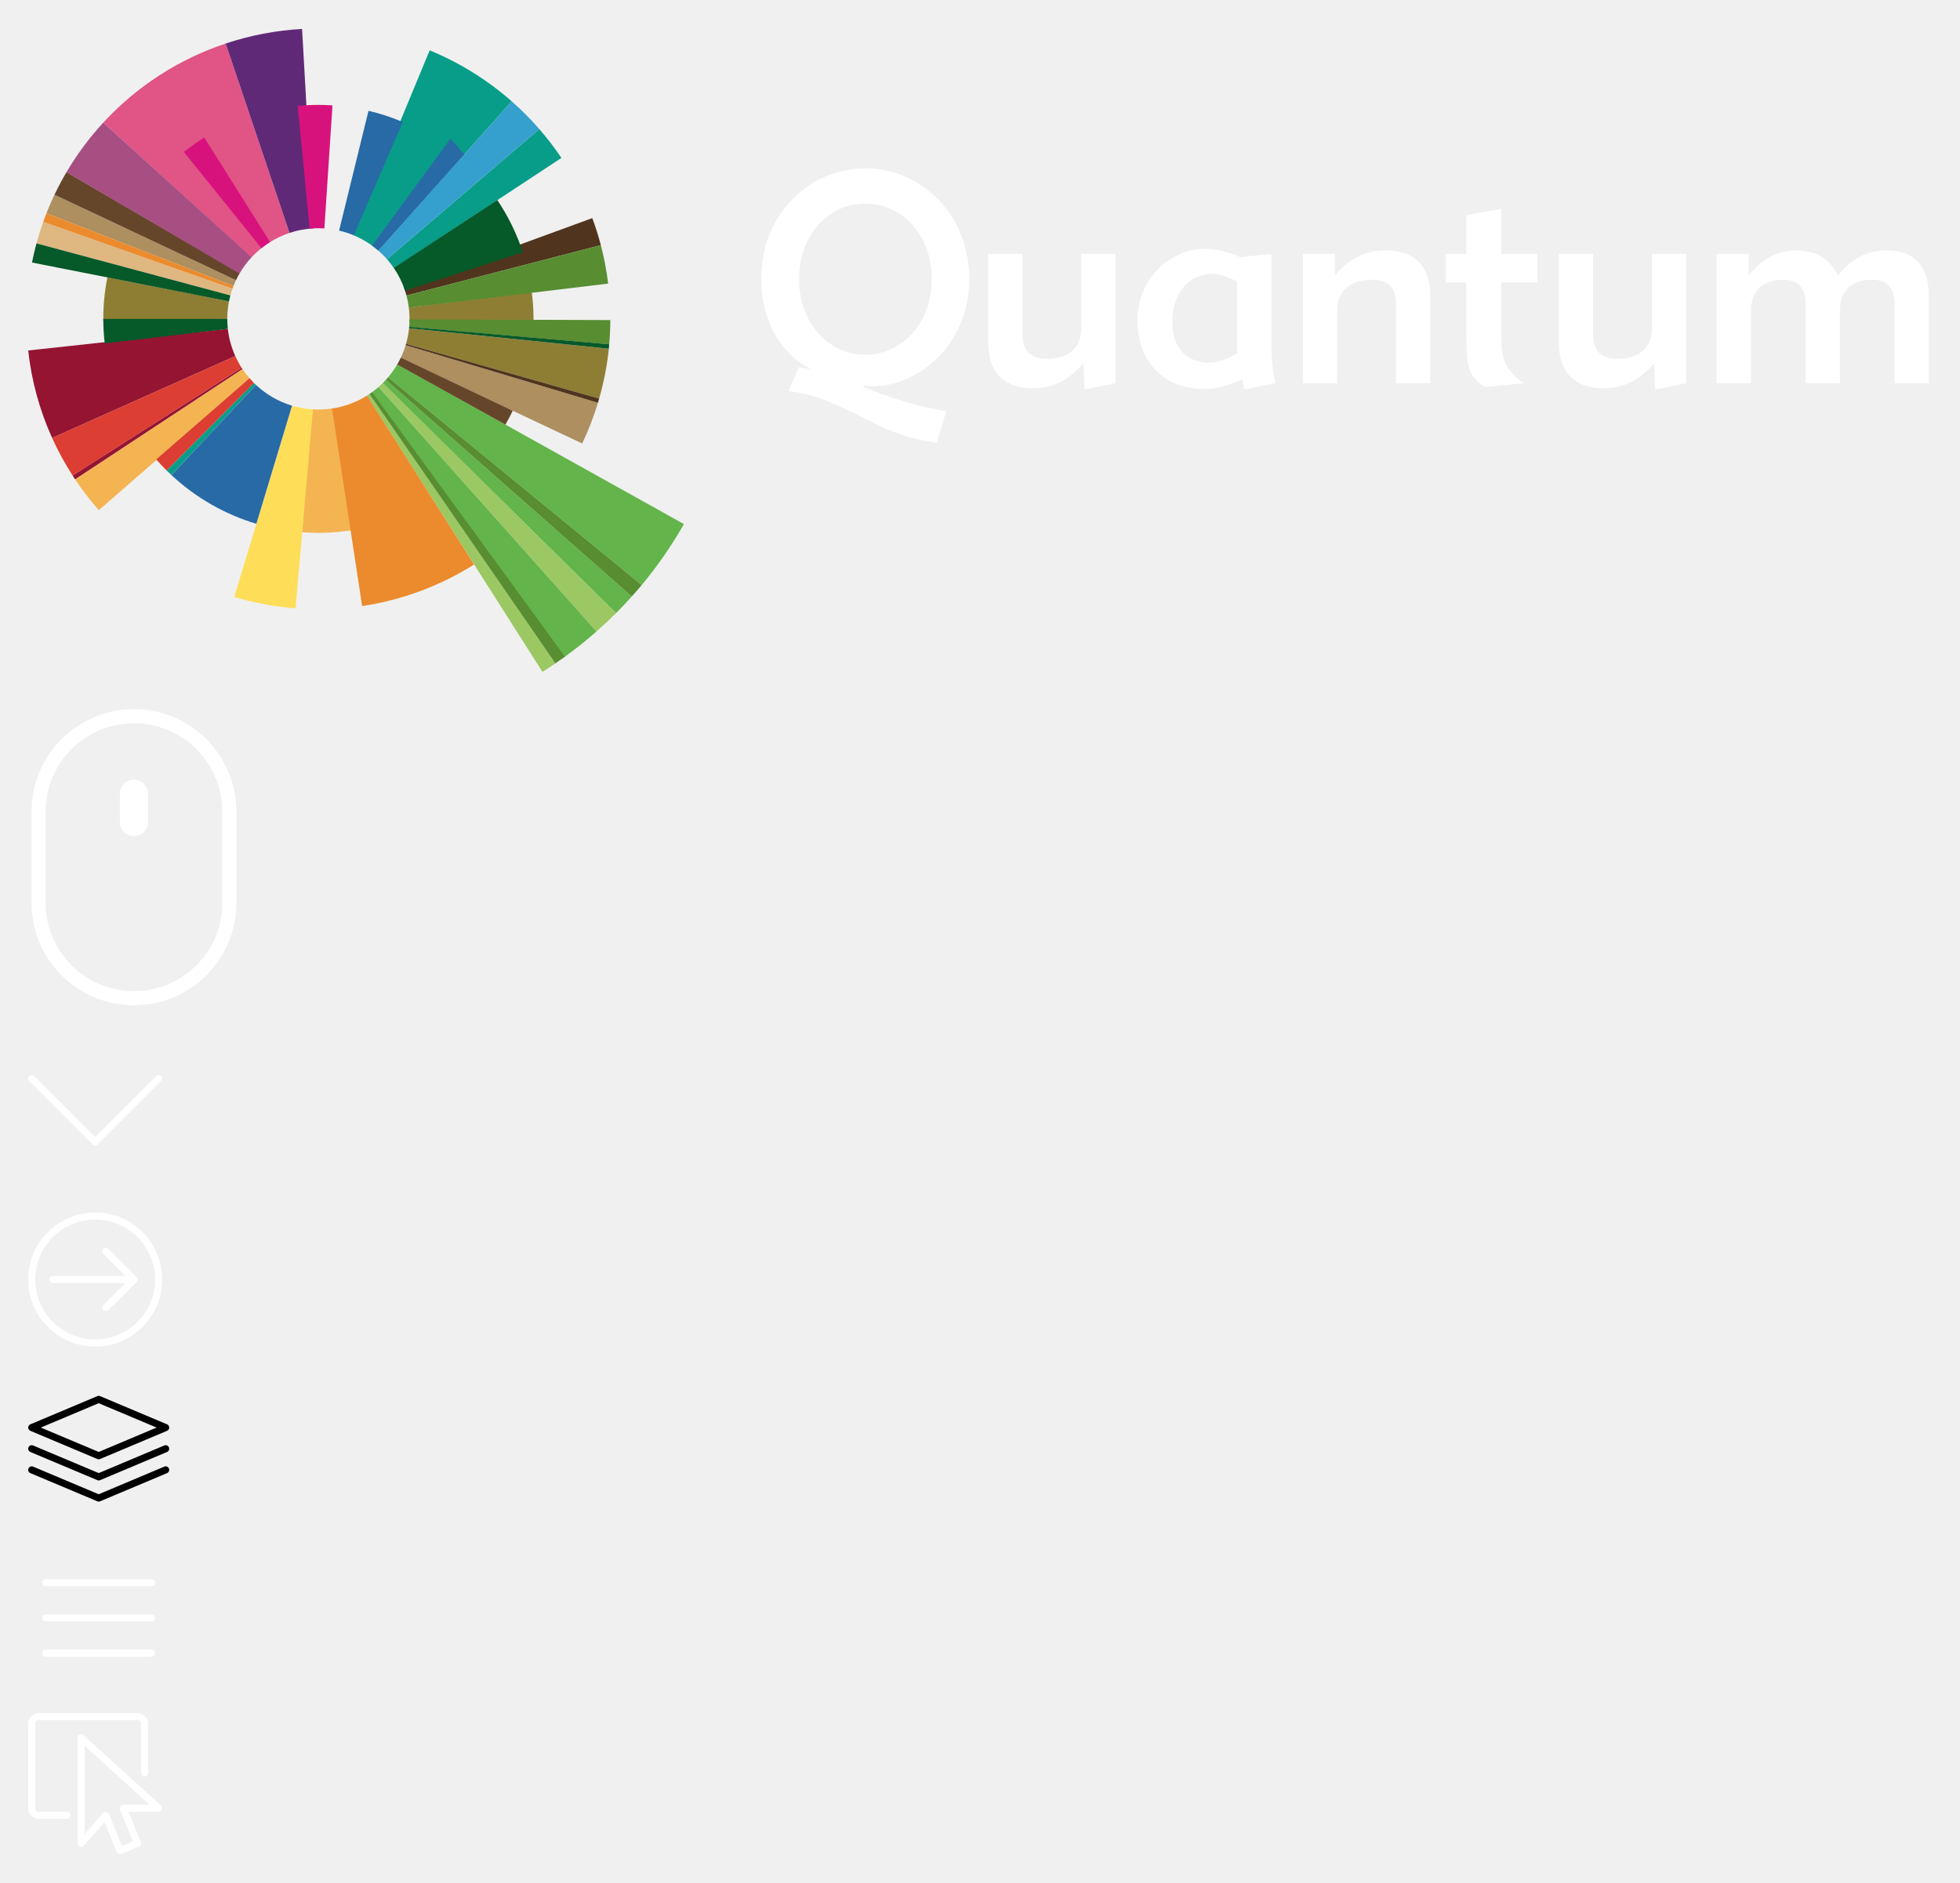
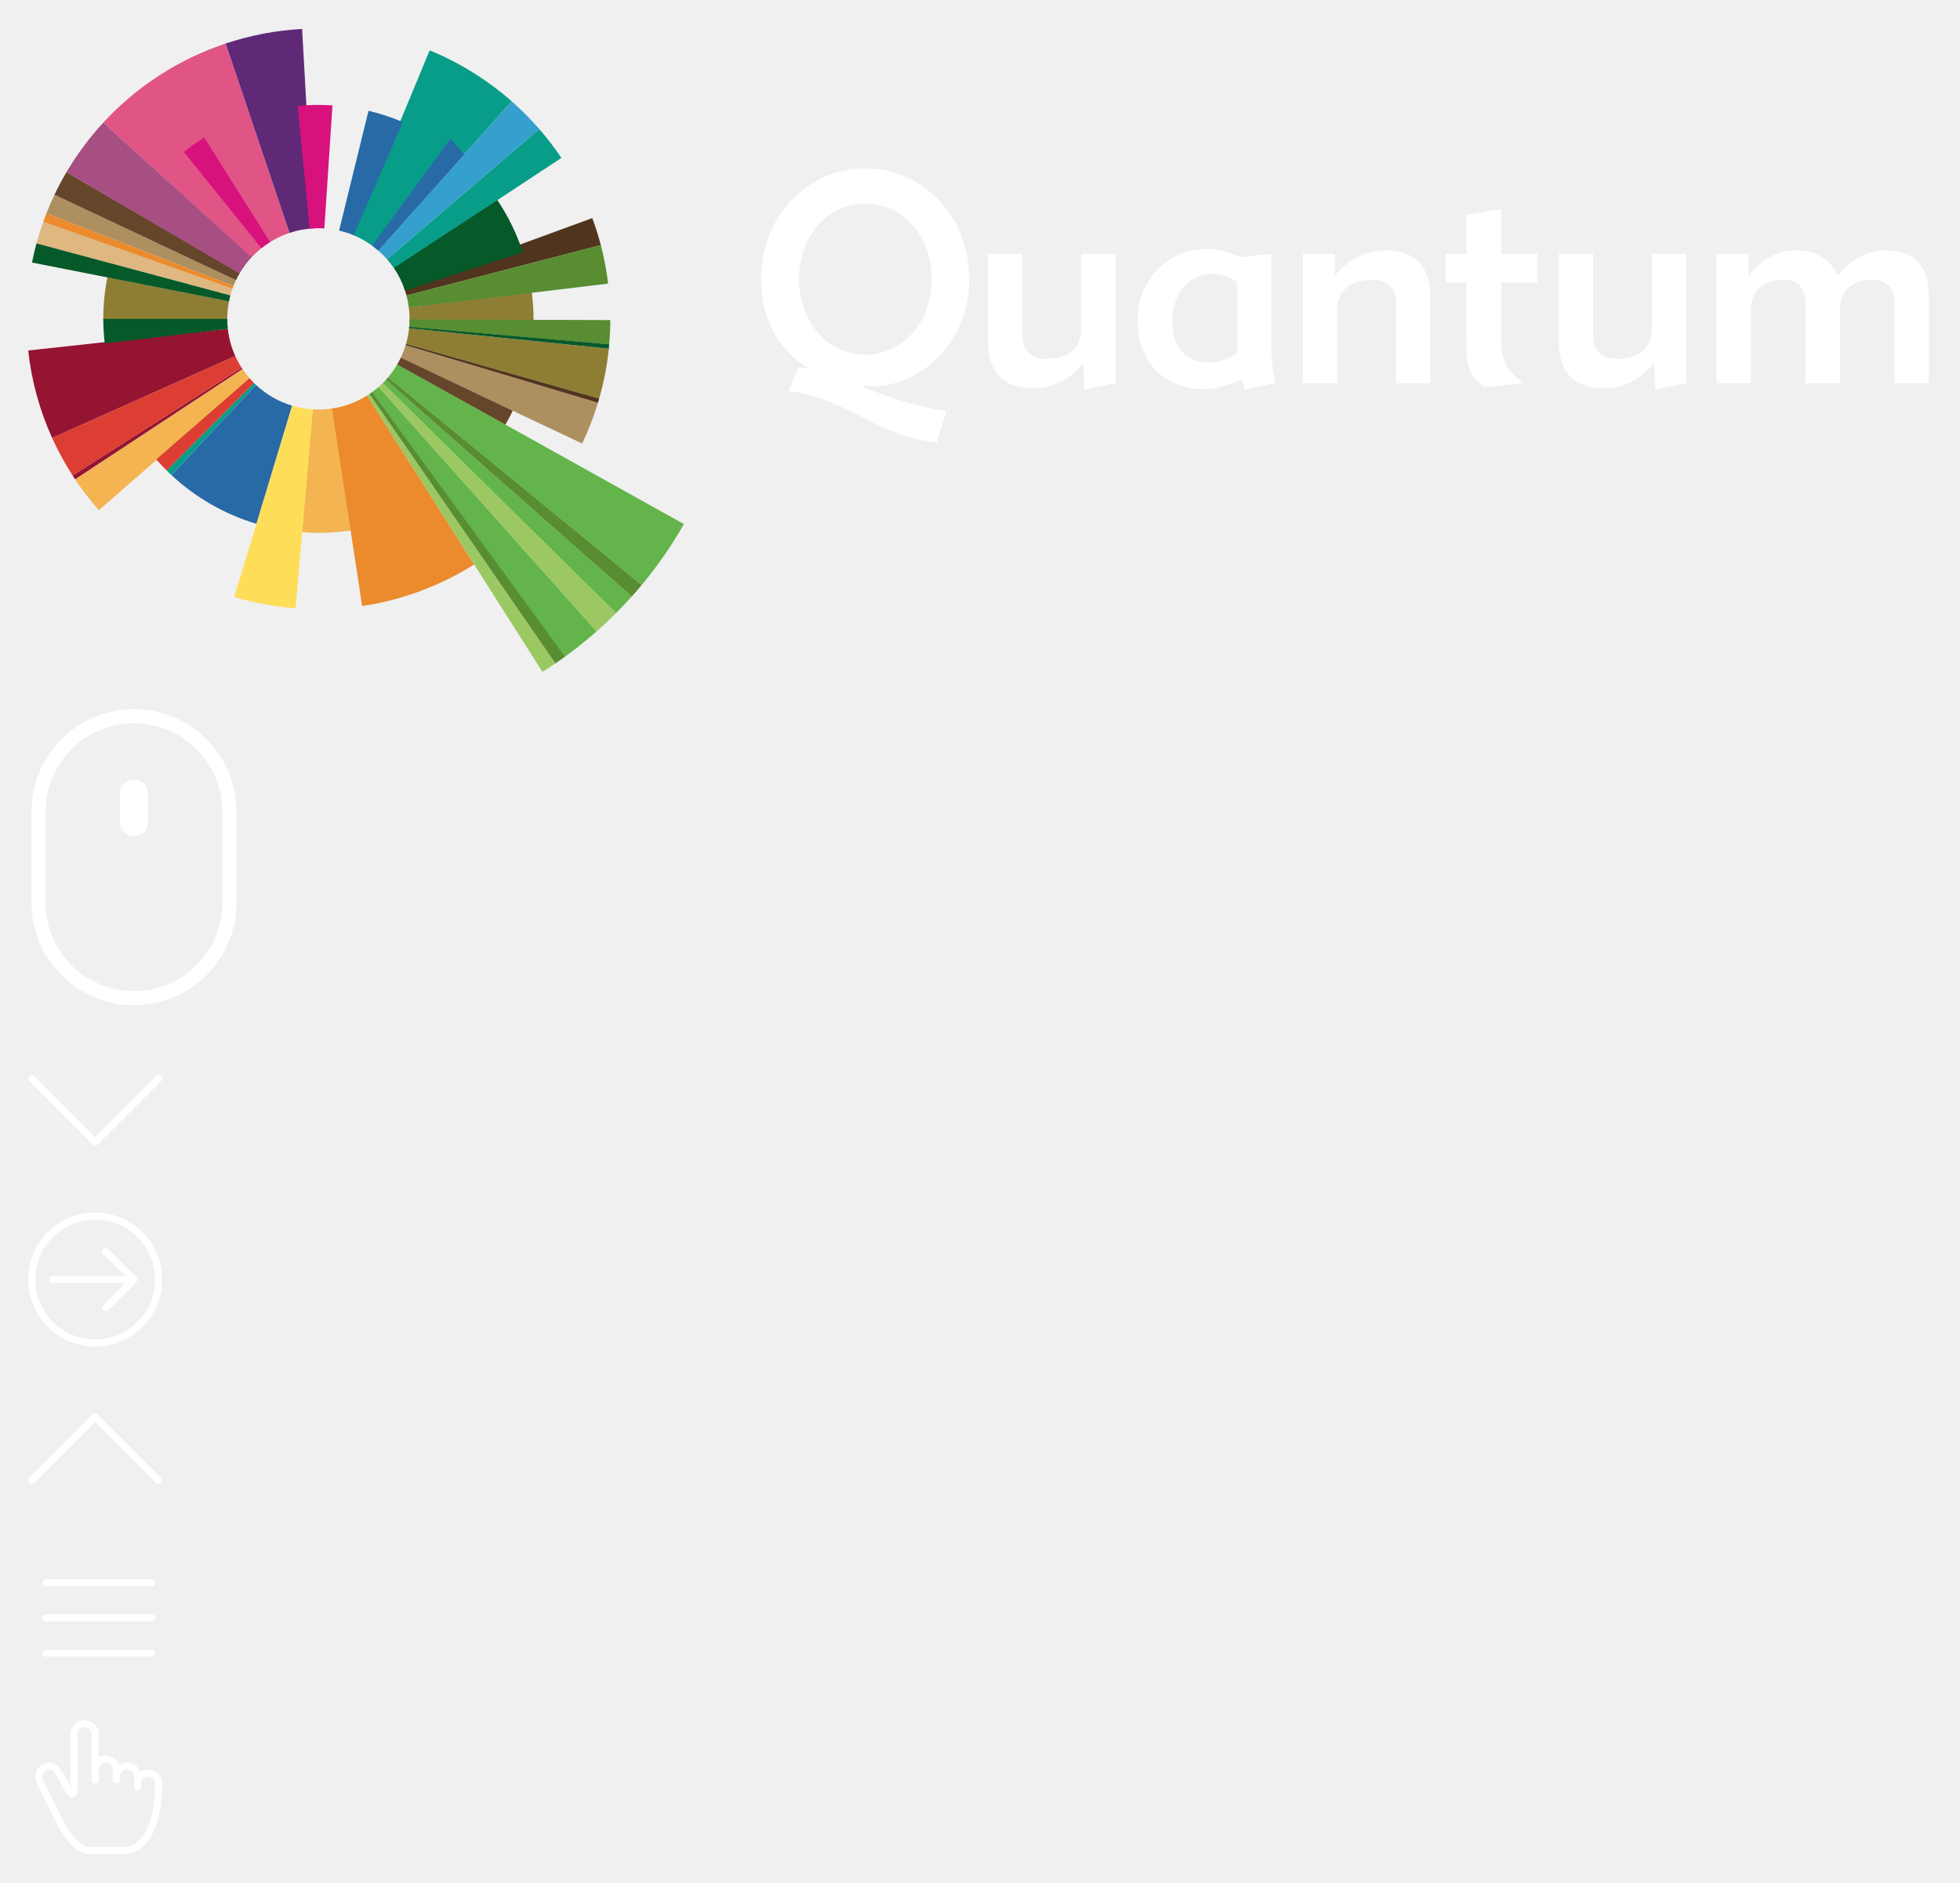
<svg xmlns="http://www.w3.org/2000/svg" xmlns:xlink="http://www.w3.org/1999/xlink" height="267" width="278">
  <svg height="92" width="270" x="4" y="4">
    <defs>
      <path id="a" d="M.007 21.412V.062H30.39v21.35H.007z" />
    </defs>
    <g fill="none" fill-rule="evenodd">
      <path d="M118.723 46.319c5.24 0 9.431-4.504 9.431-10.718 0-6.254-4.15-10.716-9.431-10.716-5.282 0-9.39 4.503-9.39 10.716 0 6.173 4.15 10.718 9.39 10.718zm-.964 8.59c-3.48-1.752-6.623-3.127-9.935-3.42l1.467-3.377c.587.042 1.216.167 1.803.292-4.485-2.294-7.126-7.047-7.126-12.803 0-4.42 1.509-8.256 4.317-11.216 2.767-2.92 6.498-4.504 10.438-4.504a14.27 14.27 0 0 1 8.97 3.17c3.689 2.96 5.785 7.422 5.785 12.55 0 4.922-2.096 9.383-5.743 12.26-2.473 1.919-5.24 2.92-7.755 2.92-.503 0-.964 0-1.509-.084v.208c3.73 1.46 7.504 2.794 11.738 3.42l-1.342 4.462c-5.198-.667-8.467-2.544-11.108-3.878zm23.264-22.893v11.467c0 2.252 1.174 3.42 3.353 3.42 3.103 0 4.989-1.46 4.989-4.421V32.016h4.862v18.347l-4.4.876-.169-3.711c-2.012 2.377-4.317 3.544-7.126 3.544-4.15 0-6.371-2.251-6.371-6.546v-12.51h4.862m30.433 3.919c-1.342-.708-2.474-1.084-3.438-1.084-3.354 0-5.742 2.627-5.742 6.84 0 3.627 1.97 5.754 5.239 5.754 1.132 0 2.431-.418 3.94-1.293V35.935zm.712 13.886c-2.054.918-3.815 1.376-5.366 1.376-5.742 0-9.473-4.002-9.473-9.674 0-5.963 4.527-10.216 9.683-10.216 1.593 0 3.186.416 4.904 1.167l4.402-.458v12.801c0 2.044.21 3.879.587 5.546l-4.402.876-.335-1.418zm8.635.542V32.016h4.527V35.1c2.012-2.418 4.36-3.586 7.168-3.586 4.15 0 6.372 2.252 6.372 6.547v12.301h-4.863V39.105c0-2.253-1.132-3.42-3.311-3.42-3.102 0-5.03 1.46-5.03 4.42v10.258h-4.863m23.181-14.303h-2.935v-4.044h2.935V26.51l4.946-.875v6.38h5.114v4.044h-5.114v6.882c0 3.46.125 5.254 3.185 7.422l-5.49.542c-2.516-1.5-2.641-3.627-2.641-7.046V36.06m17.982-4.044v11.467c0 2.252 1.173 3.42 3.353 3.42 3.103 0 4.989-1.46 4.989-4.421V32.016h4.862v18.347l-4.401.876-.168-3.711c-2.012 2.377-4.317 3.544-7.126 3.544-4.15 0-6.372-2.251-6.372-6.546v-12.51h4.863m30.139 18.347V39.105c0-2.21-1.09-3.42-3.102-3.42-2.892 0-4.653 1.46-4.653 4.42v10.258h-4.863V32.016h4.528V35.1c1.928-2.418 4.108-3.586 6.832-3.586 2.683 0 4.611 1.126 5.869 3.586 1.76-2.335 4.15-3.586 6.874-3.586 3.898 0 5.994 2.21 5.994 6.547v12.301h-4.862V39.105c0-2.21-1.09-3.42-3.102-3.42-2.892 0-4.653 1.46-4.653 4.42v10.258h-4.862" fill="#FFF" />
      <path fill="#089D89" d="M68.576 10.37a41.464 41.464 0 0 0-11.634-7.227l-10.852 26.2a12.94 12.94 0 0 1 3.568 2.202L68.576 10.37m7.053 8.031a41.5 41.5 0 0 0-3.137-4.088l-21.6 18.459c.355.404.688.828.991 1.274L75.63 18.401M32.02 50.327L19.632 62.74c.218.216.443.424.668.634l12.004-12.779c-.095-.089-.191-.176-.284-.268" />
      <path fill="#602977" d="M28.01 2.173l-.004.001L31.754 13.3 28.01 2.173" />
      <path fill="#B56C8E" d="M10.656 13.383c-.001 0-.002 0-.002.002l2.022 1.843-2.02-1.845" />
      <path fill="#9BC862" d="M72.94 91.306a59.5 59.5 0 0 0 1.841-1.207L48.43 51.87c-.131.089-.265.174-.4.258l24.91 39.178m-23.251-40.41l30.913 34.68a59.204 59.204 0 0 0 2.789-2.616L50.296 50.334c-.196.195-.4.38-.607.562" />
      <path fill="#065928" d="M10.653 41.396l.002.09 17.582-.148-.002-.09-17.582.148" />
      <path fill="#0072AD" d="M20.3 63.374a.435.435 0 0 0 .018.017l11.994-12.788-.008-.008L20.3 63.374" />
      <path fill="#693F17" d="M30.004 34.744c0 .002 0 .004-.002.005l.002-.005" />
      <path fill="#E05486" d="M37.052 29.042L28.006 2.174a41.458 41.458 0 0 0-17.35 11.209l2.02 1.845 18.976 17.298a12.937 12.937 0 0 1 5.4-3.484" />
      <path fill="#F4B452" d="M6.656 64.005a41.377 41.377 0 0 0 3.362 4.363l21.424-18.662a13.06 13.06 0 0 1-1.05-1.36L6.656 64.005m33.52-9.952l-1.333 17.439c.766.057 1.538.096 2.32.096 1.832 0 3.624-.17 5.368-.478l-3.088-17.22c-.74.132-1.502.203-2.28.203-.332 0-.66-.016-.987-.04" />
      <g transform="translate(0 42.58)">
        <mask id="b" fill="#fff">
          <use xlink:href="#a" />
        </mask>
        <path fill="#951432" d="M6.296 20.866c.117.182.232.366.352.546L30.39 5.762c-.038-.056-.073-.114-.11-.17L6.296 20.865M0 3.135a40.757 40.757 0 0 0 3.394 12.407L29.374 3.93a12.725 12.725 0 0 1-1.06-3.87L0 3.135" mask="url(#b)" />
      </g>
      <path fill="#DFB780" d="M2.13 27.469a39.78 39.78 0 0 0-.956 3.054L28.676 37.9c.088-.324.186-.641.297-.954L2.13 27.47" />
      <path fill="#AD8F60" d="M78.573 58.909a40.731 40.731 0 0 0 2.238-5.775l-27.274-8.175c-.19.622-.424 1.224-.701 1.803l25.737 12.147M3.723 23.624A40.628 40.628 0 0 0 2.59 26.25l26.527 10.317c.11-.279.225-.552.353-.82L3.723 23.624" />
      <path fill="#602977" d="M38.848.106A41.41 41.41 0 0 0 28.01 2.173l9.047 26.866a12.979 12.979 0 0 1 3.385-.645L38.848.106" />
      <path fill="#63B44A" d="M50.734 49.877a12.83 12.83 0 0 1-.438.457L83.39 82.96a59.06 59.06 0 0 0 2.214-2.344l-34.87-30.739m25.339 39.314a59.777 59.777 0 0 0 4.53-3.615l-30.914-34.68c-.3.262-.612.51-.937.745l27.321 37.55m10.944-10.205a59.34 59.34 0 0 0 5.988-8.647l-40.66-22.657a13.02 13.02 0 0 1-1.3 1.84l35.972 29.464" />
      <path fill="#8E7E34" d="M80.981 52.536a40.619 40.619 0 0 0 1.375-7.07l-28.335-2.9a12.741 12.741 0 0 1-.431 2.207l27.391 7.763m-52.5-13.803l-17.25-3.4a30.333 30.333 0 0 0-.581 5.9c0 .043.003.084.003.125l17.582-.11v-.014c0-.856.086-1.691.246-2.5m25.596 2.999l17.568.676c.015-.39.03-.781.03-1.175 0-1.294-.09-2.565-.249-3.816l-17.442 2.199a11.869 11.869 0 0 1 .093 2.116" />
      <path fill="#50341D" d="M80.81 53.134c.06-.198.114-.399.171-.598L53.59 44.773l-.053.187 27.274 8.174m.409-22.363a40.68 40.68 0 0 0-1.212-3.833l-26.74 9.78c.147.392.277.793.386 1.201l27.567-7.148" />
      <path fill="#DC3E33" d="M18.159 61.165c.475.54.962 1.069 1.473 1.575L32.02 50.327a13.143 13.143 0 0 1-.622-.672l-13.239 11.51M3.394 58.122a41.165 41.165 0 0 0 2.902 5.325L30.28 48.172a12.861 12.861 0 0 1-.906-1.661L3.394 58.12" />
      <path fill="#EB8B2D" d="M47.364 81.967a41.262 41.262 0 0 0 15.88-5.891l-15.197-23.96a12.885 12.885 0 0 1-4.957 1.835l4.274 28.016M2.59 26.25c-.16.404-.315.81-.46 1.219l26.843 9.478c.046-.128.094-.254.144-.38L2.59 26.25" />
      <path fill="#D8127D" d="M24.97 15.51a30.625 30.625 0 0 0-2.89 2.046l10.998 13.647c.39-.312.8-.601 1.224-.867L24.97 15.51m17.038 12.894l1.15-17.453a31.205 31.205 0 0 0-1.995-.072c-.99 0-1.968.052-2.933.143l1.69 17.412c.409-.038.823-.06 1.243-.06.283 0 .565.012.845.03" />
      <path fill="#66462B" d="M5.434 20.414a40.966 40.966 0 0 0-1.711 3.21L29.47 35.747c.163-.343.342-.677.533-1.003L5.434 20.414M52.85 46.732c-.157.33-.33.654-.516.97l15.352 8.529c.37-.643.72-1.3 1.041-1.971L52.85 46.732" />
      <path fill="#588D32" d="M82.404 44.845a41.3 41.3 0 0 0 .165-3.445l-28.481-.09c-.003.365-.02.727-.053 1.085l28.37 2.45m-.148-8.618a40.866 40.866 0 0 0-1.036-5.456l-27.567 7.148c.149.557.26 1.13.332 1.713l28.271-3.405m3.348 44.389a58.82 58.82 0 0 0 1.412-1.63L51.044 49.521c-.102.12-.204.24-.31.356l34.87 30.74m-9.471 8.532l-27.349-37.53c-.122.09-.246.178-.372.264l26.364 38.22c.457-.312.908-.63 1.357-.954" />
      <path fill="#FEDE59" d="M29.221 80.682a41.5 41.5 0 0 0 8.7 1.61l2.468-28.223a12.913 12.913 0 0 1-2.947-.52l-8.22 27.133" />
      <path fill="#A74E83" d="M12.676 15.228l-2.022-1.843a41.358 41.358 0 0 0-5.22 7.029L29.97 34.802a12.925 12.925 0 0 1 1.712-2.308L12.676 15.228" />
      <path fill="#065928" d="M82.356 45.465c.022-.208.03-.42.05-.628l-28.369-2.469-.016.197 28.335 2.9M1.173 30.527a40.95 40.95 0 0 0-.635 2.713l27.94 5.509c.056-.285.123-.566.196-.844-10.057-2.695-23.209-6.22-27.5-7.378m9.476 10.71c0 1.177.074 2.335.205 3.477l17.46-2.065c-.051-.463-.08-.934-.08-1.412H10.65m59.51-9.451a30.19 30.19 0 0 0-3.624-7.412l-14.683 9.63a12.78 12.78 0 0 1 1.594 3.226l16.713-5.444" />
      <path fill="#286AA6" d="M20.318 63.391A30.516 30.516 0 0 0 32.362 70.3l5.06-16.755a12.925 12.925 0 0 1-5.11-2.942L20.318 63.39m32.816-50.082a30.407 30.407 0 0 0-4.866-1.592L44.094 28.71c.721.167 1.42.389 2.09.67l6.95-16.072" />
      <path fill="#35A0CD" d="M49.658 31.545l.065.056c.414.365.804.756 1.17 1.17l21.6-18.458a41.473 41.473 0 0 0-3.913-3.94l-.004-.003-18.918 21.175" />
      <path fill="#286AA6" d="M49.658 31.545a12.92 12.92 0 0 0-.882-.702l11.122-15.18 1.96 2.231-12.2 13.65" />
    </g>
  </svg>
  <svg height="43" width="30" x="4" y="100">
    <g fill="none" fill-rule="evenodd">
      <rect width="27.062" height="40" x="1.469" y="1.596" stroke="#FFF" stroke-width="2" rx="13.531" />
      <rect width="4" height="8" x="13" y="10.596" fill="#FFF" rx="2" />
    </g>
  </svg>
  <svg height="20" width="20" x="4" y="147">
    <path fill="#fff" d="M0 6a.5.5 0 0 1 .853-.354l8.646 8.646 8.646-8.646a.5.5 0 0 1 .707.707l-9 9a.5.5 0 0 1-.707 0l-9-9a.498.498 0 0 1-.146-.354z" />
  </svg>
  <svg height="20" width="20" x="4" y="171">
    <path fill="#fff" d="M16.218 3.782C14.424 1.988 12.038 1 9.5 1s-4.923.988-6.718 2.782S0 7.962 0 10.499s.988 4.923 2.782 6.718 4.18 2.782 6.718 2.782 4.923-.988 6.718-2.782S19 13.037 19 10.499s-.988-4.923-2.782-6.717zM9.5 19C4.813 19 1 15.187 1 10.5S4.813 2 9.5 2c4.687 0 8.5 3.813 8.5 8.5S14.187 19 9.5 19z" />
    <path fill="#fff" d="M15.353 10.147l-4-4a.5.5 0 0 0-.707.707L13.793 10H3.5a.5.5 0 0 0 0 1h10.293l-3.146 3.147a.5.5 0 0 0 .706.706l4-4a.5.5 0 0 0 0-.707z" />
  </svg>
  <svg height="20" width="20" x="4" y="195">
-     <path d="M10 12a.502.502 0 0 1-.194-.039l-9.5-4a.501.501 0 0 1 0-.922l9.5-4a.502.502 0 0 1 .388 0l9.5 4a.501.501 0 0 1 0 .922l-9.5 4A.502.502 0 0 1 10 12zM1.788 7.5L10 10.957 18.212 7.5 10 4.043 1.788 7.5z" />
-     <path d="M10 15a.502.502 0 0 1-.194-.039l-9.5-4a.5.5 0 0 1 .388-.922L10 13.957l9.306-3.918a.5.5 0 1 1 .388.922l-9.5 4A.502.502 0 0 1 10 15z" />
-     <path d="M10 18a.502.502 0 0 1-.194-.039l-9.5-4a.5.5 0 0 1 .388-.922L10 16.957l9.306-3.918a.5.5 0 1 1 .388.922l-9.5 4A.502.502 0 0 1 10 18z" />
+     <path fill="#fff" d="M0 15a.5.5 0 0 0 .853.354l8.646-8.646 8.646 8.646a.5.5 0 0 0 .707-.707l-9-9a.5.5 0 0 0-.707 0l-9 9a.498.498 0 0 0-.146.354z" />
  </svg>
  <svg height="20" width="20" x="4" y="219">
    <path fill="#fff" d="M17.5 6h-15a.5.5 0 0 1 0-1h15a.5.5 0 0 1 0 1zm0 5h-15a.5.5 0 0 1 0-1h15a.5.5 0 0 1 0 1zm0 5h-15a.5.5 0 0 1 0-1h15a.5.5 0 0 1 0 1z" />
  </svg>
  <svg height="20" width="20" x="4" y="243">
-     <path fill="#fff" d="M5.5 15h-4C.673 15 0 14.327 0 13.5v-12C0 .673.673 0 1.5 0h14c.827 0 1.5.673 1.5 1.5v7a.5.5 0 0 1-1 0v-7a.5.5 0 0 0-.5-.5h-14a.5.5 0 0 0-.5.5v12a.5.5 0 0 0 .5.5h4a.5.5 0 0 1 0 1z" />
-     <path fill="#fff" d="M13 20a.5.5 0 0 1-.464-.314l-1.697-4.242-2.963 3.386A.5.5 0 0 1 7 18.501v-15a.5.5 0 0 1 .837-.37l11 10a.499.499 0 0 1-.336.87H14.24l1.726 4.314a.5.5 0 0 1-.279.65l-2.5 1a.508.508 0 0 1-.186.036zm-2-6a.5.5 0 0 1 .464.314l1.814 4.536 1.572-.629-1.814-4.536a.499.499 0 0 1 .464-.686h3.707L8 4.629v12.539l2.624-2.999a.501.501 0 0 1 .376-.171z" />
+     <path fill="#fff" d="M17 8a1.99 1.99 0 0 0-1.113.339A2.003 2.003 0 0 0 14 7a1.99 1.99 0 0 0-1.113.339A2.003 2.003 0 0 0 11 6c-.364 0-.706.098-1 .269V3c0-1.103-.897-2-2-2s-2 .897-2 2v7.373L4.654 8.04a1.947 1.947 0 0 0-1.199-.953 1.866 1.866 0 0 0-1.462.202c-.907.544-1.253 1.774-.77 2.742.03.061.668 1.368 2.66 5.35.938 1.875 1.967 3.216 3.059 3.984.857.603 1.449.634 1.559.634h5c.848 0 1.632-.245 2.331-.73.676-.468 1.259-1.152 1.734-2.033.939-1.743 1.435-4.246 1.435-7.237 0-1.103-.897-2-2-2zm-.315 8.763C16.136 17.784 15.137 19 13.5 19H8.51c-.039-.003-.46-.05-1.095-.525-.633-.474-1.605-1.472-2.638-3.54-2.027-4.054-2.65-5.331-2.656-5.343l-.002-.004c-.251-.503-.073-1.162.389-1.439a.876.876 0 0 1 .685-.095.956.956 0 0 1 .587.472l.006.01 1.561 2.705c.319.583.678.828 1.067.729.39-.099.587-.489.587-1.157V3.001c0-.551.449-1 1-1s1 .449 1 1v6.5a.5.5 0 0 0 1 0v-1.5c0-.551.449-1 1-1s1 .449 1 1v1.5a.5.5 0 0 0 1 0v-.5c0-.551.449-1 1-1s1 .449 1 1v1.5a.5.5 0 0 0 1 0v-.5c0-.551.449-1 1-1s1 .449 1 1c0 2.826-.455 5.165-1.315 6.763z" />
  </svg>
</svg>
